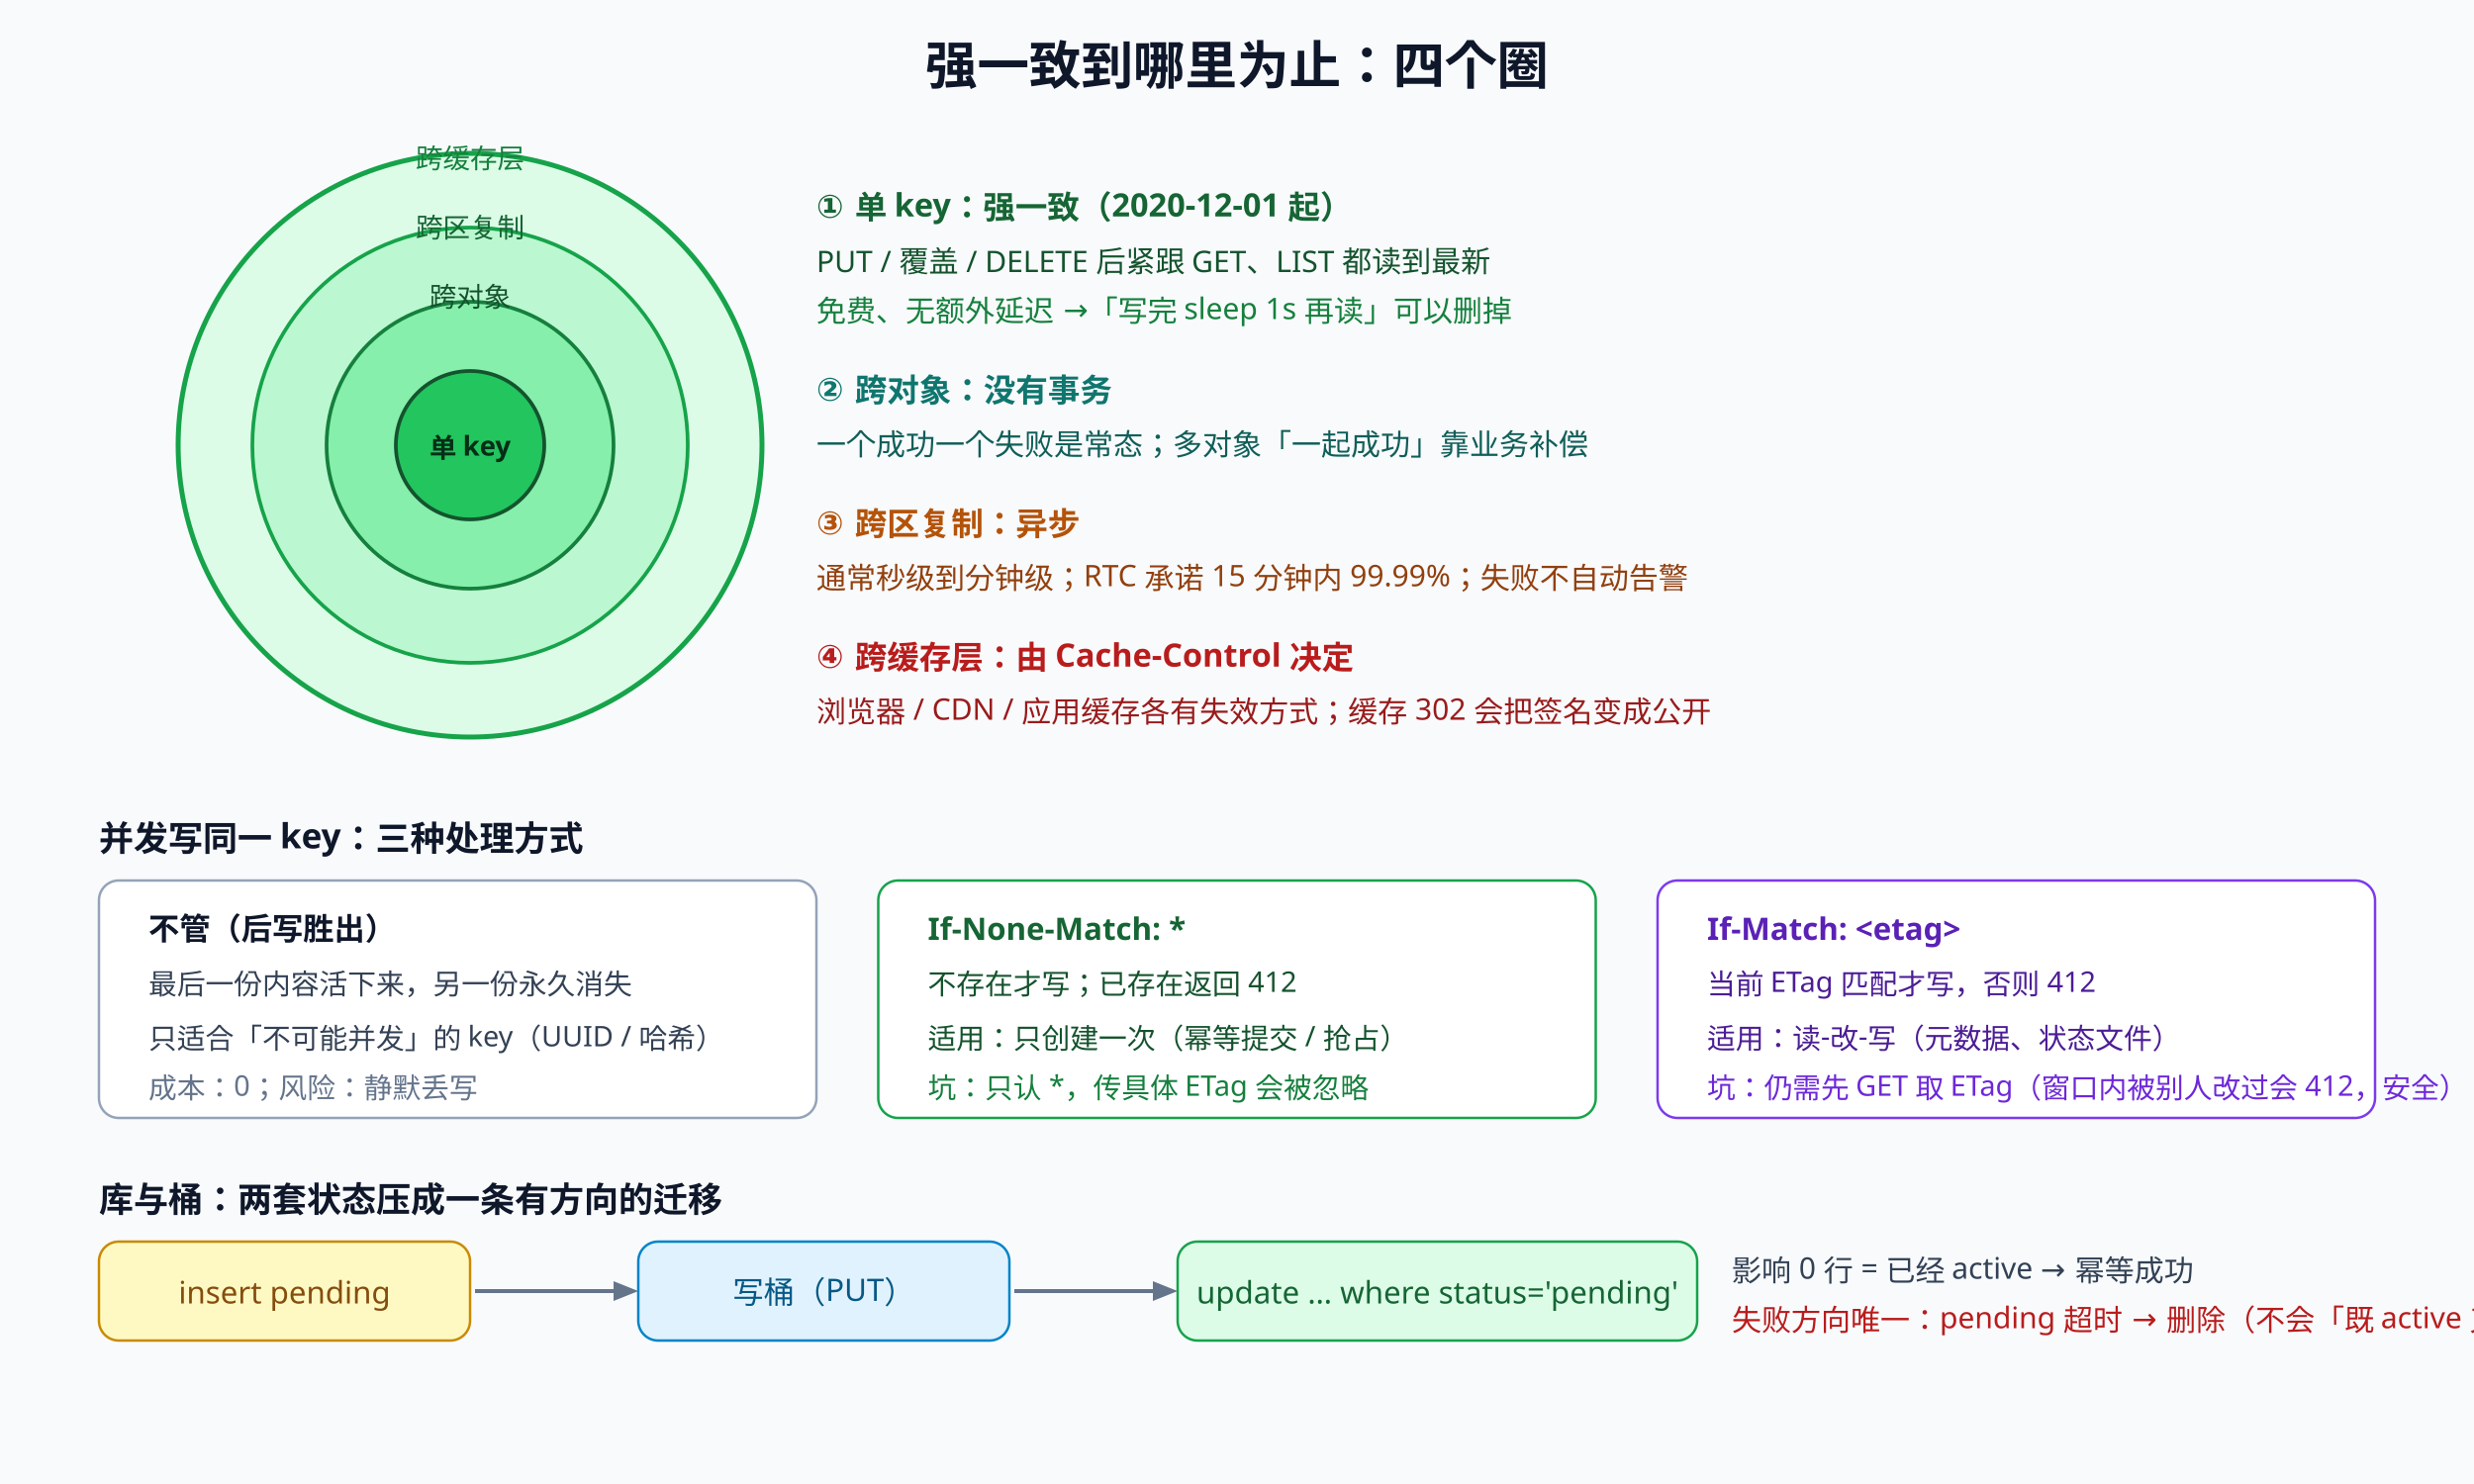
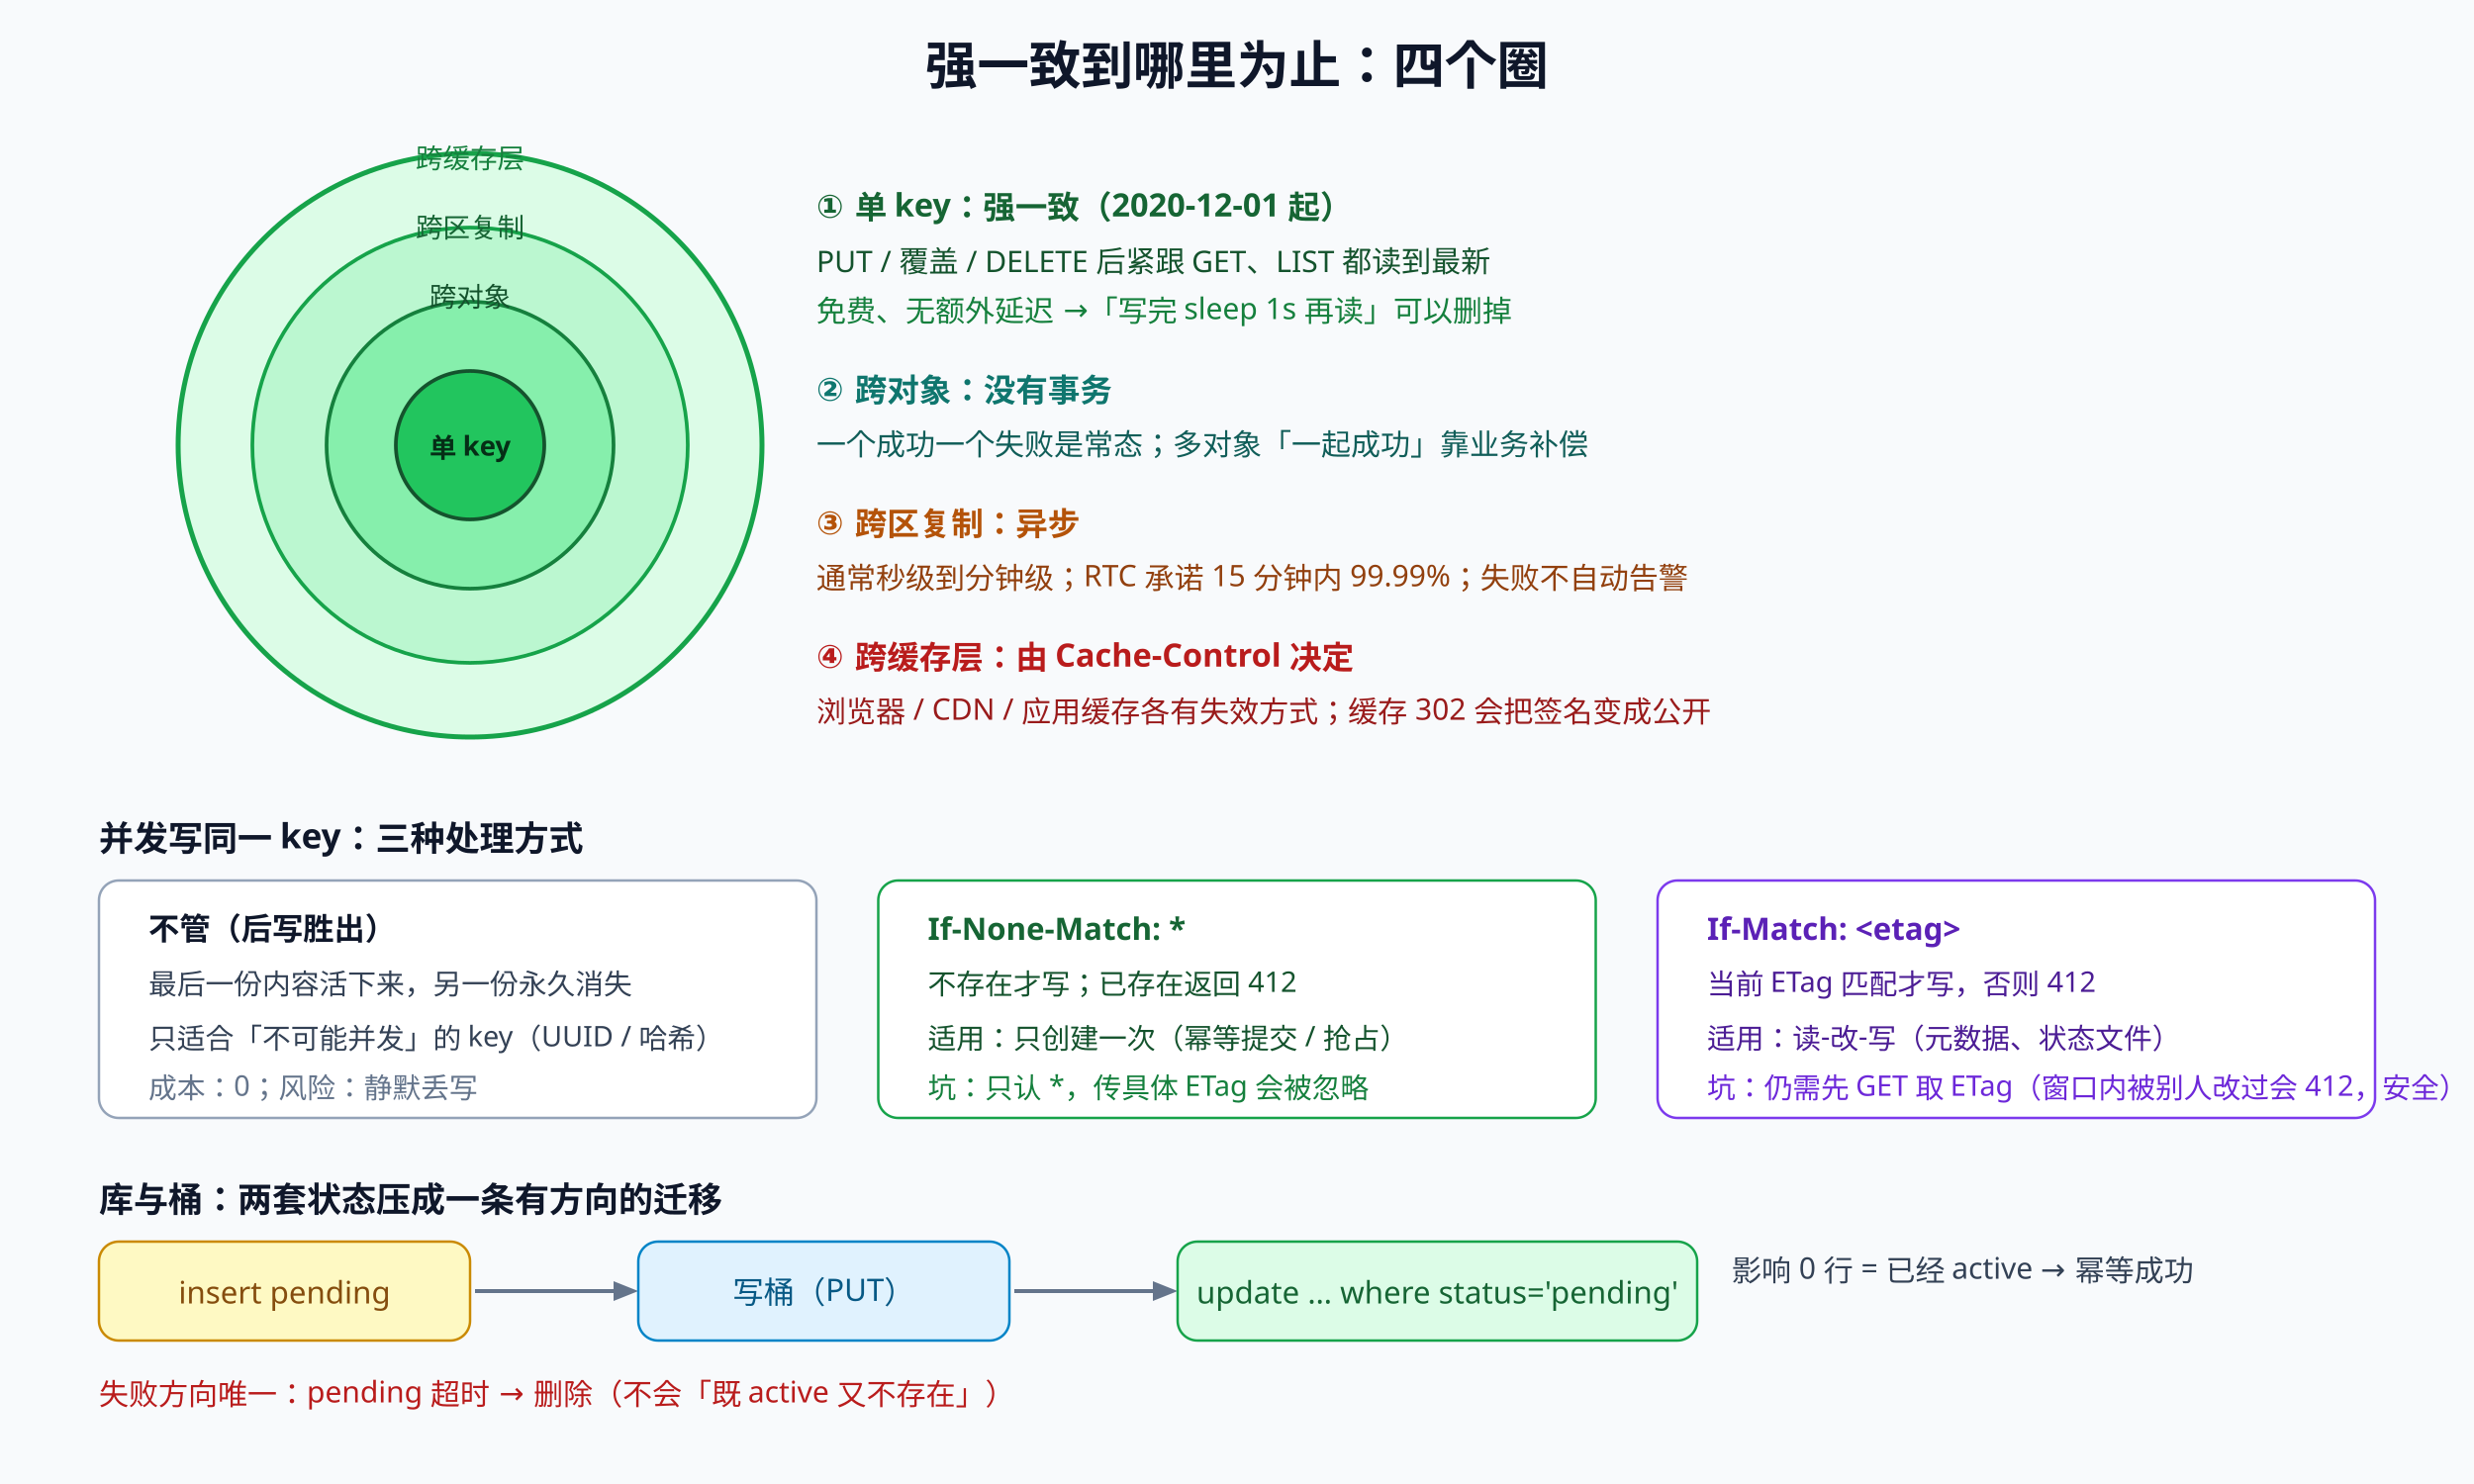
<svg xmlns="http://www.w3.org/2000/svg" viewBox="0 0 1000 600" width="1000" height="600" role="img" aria-label="一致性的四个圈、条件写与两套状态">
  <rect x="0" y="0" width="1000" height="600" fill="#f8fafc" />
  <text x="500" y="34" text-anchor="middle" font-family="PingFang SC, Microsoft YaHei, sans-serif" font-size="21" font-weight="700" fill="#0f172a">强一致到哪里为止：四个圈</text>
  <g font-family="PingFang SC, Microsoft YaHei, sans-serif">
    <circle cx="190" cy="180" r="118" fill="#dcfce7" stroke="#16a34a" stroke-width="2" />
    <circle cx="190" cy="180" r="88" fill="#bbf7d0" stroke="#16a34a" stroke-width="1.5" />
    <circle cx="190" cy="180" r="58" fill="#86efac" stroke="#15803d" stroke-width="1.5" />
    <circle cx="190" cy="180" r="30" fill="#22c55e" stroke="#14532d" stroke-width="1.5" />
    <text x="190" y="185" text-anchor="middle" font-size="11" font-weight="700" fill="#052e16">单 key</text>
    <text x="190" y="124" text-anchor="middle" font-size="11" fill="#14532d">跨对象</text>
    <text x="190" y="96" text-anchor="middle" font-size="11" fill="#166534">跨区复制</text>
    <text x="190" y="68" text-anchor="middle" font-size="11" fill="#15803d">跨缓存层</text>
    <text x="330" y="88" font-size="13" font-weight="700" fill="#166534">① 单 key：强一致（2020-12-01 起）</text>
    <text x="330" y="110" font-size="12" fill="#14532d">PUT / 覆盖 / DELETE 后紧跟 GET、LIST 都读到最新</text>
    <text x="330" y="130" font-size="12" fill="#15803d">免费、无额外延迟 →「写完 sleep 1s 再读」可以删掉</text>
    <text x="330" y="162" font-size="13" font-weight="700" fill="#0f766e">② 跨对象：没有事务</text>
    <text x="330" y="184" font-size="12" fill="#115e59">一个成功一个失败是常态；多对象「一起成功」靠业务补偿</text>
    <text x="330" y="216" font-size="13" font-weight="700" fill="#b45309">③ 跨区复制：异步</text>
    <text x="330" y="238" font-size="12" fill="#92400e">通常秒级到分钟级；RTC 承诺 15 分钟内 99.99%；失败不自动告警</text>
    <text x="330" y="270" font-size="13" font-weight="700" fill="#b91c1c">④ 跨缓存层：由 Cache-Control 决定</text>
    <text x="330" y="292" font-size="12" fill="#991b1b">浏览器 / CDN / 应用缓存各有失效方式；缓存 302 会把签名变成公开</text>
  </g>
  <g font-family="PingFang SC, Microsoft YaHei, sans-serif">
    <text x="40" y="344" font-size="14" font-weight="700" fill="#0f172a">并发写同一 key：三种处理方式</text>
    <rect x="40" y="356" width="290" height="96" rx="8" fill="#ffffff" stroke="#94a3b8" />
    <text x="60" y="380" font-size="12.5" font-weight="700" fill="#0f172a">不管（后写胜出）</text>
    <text x="60" y="402" font-size="11.5" fill="#334155">最后一份内容活下来，另一份永久消失</text>
    <text x="60" y="424" font-size="11.5" fill="#334155">只适合「不可能并发」的 key（UUID / 哈希）</text>
    <text x="60" y="444" font-size="11.5" fill="#64748b">成本：0；风险：静默丢写</text>
    <rect x="355" y="356" width="290" height="96" rx="8" fill="#ffffff" stroke="#16a34a" />
    <text x="375" y="380" font-size="12.5" font-weight="700" fill="#166534">If-None-Match: *</text>
    <text x="375" y="402" font-size="11.5" fill="#14532d">不存在才写；已存在返回 412</text>
    <text x="375" y="424" font-size="11.5" fill="#14532d">适用：只创建一次（幂等提交 / 抢占）</text>
    <text x="375" y="444" font-size="11.5" fill="#15803d">坑：只认 *，传具体 ETag 会被忽略</text>
    <rect x="670" y="356" width="290" height="96" rx="8" fill="#ffffff" stroke="#7c3aed" />
    <text x="690" y="380" font-size="12.5" font-weight="700" fill="#5b21b6">If-Match: &lt;etag&gt;</text>
    <text x="690" y="402" font-size="11.5" fill="#4c1d95">当前 ETag 匹配才写，否则 412</text>
    <text x="690" y="424" font-size="11.5" fill="#4c1d95">适用：读-改-写（元数据、状态文件）</text>
    <text x="690" y="444" font-size="11.5" fill="#6d28d9">坑：仍需先 GET 取 ETag（窗口内被别人改过会 412，安全）</text>
  </g>
  <g font-family="PingFang SC, Microsoft YaHei, sans-serif">
    <text x="40" y="490" font-size="14" font-weight="700" fill="#0f172a">库与桶：两套状态压成一条有方向的迁移</text>
    <rect x="40" y="502" width="150" height="40" rx="8" fill="#fef9c3" stroke="#ca8a04" />
    <text x="115" y="527" text-anchor="middle" font-size="12.5" fill="#854d0e">insert pending</text>
    <line x1="192" y1="522" x2="248" y2="522" stroke="#64748b" stroke-width="1.6" />
    <polygon points="248,518 258,522 248,526" fill="#64748b" />
    <rect x="258" y="502" width="150" height="40" rx="8" fill="#e0f2fe" stroke="#0284c7" />
    <text x="333" y="527" text-anchor="middle" font-size="12.5" fill="#075985">写桶（PUT）</text>
    <line x1="410" y1="522" x2="466" y2="522" stroke="#64748b" stroke-width="1.6" />
    <polygon points="466,518 476,522 466,526" fill="#64748b" />
    <rect x="476" y="502" width="210" height="40" rx="8" fill="#dcfce7" stroke="#16a34a" />
    <text x="581" y="527" text-anchor="middle" font-size="12.5" fill="#166534">update … where status='pending'</text>
    <text x="700" y="518" font-size="12" fill="#334155">影响 0 行 = 已经 active → 幂等成功</text>
-     <text x="700" y="538" font-size="12" fill="#b91c1c">失败方向唯一：pending 超时 → 删除（不会「既 active 又不存在」）</text>
+     <text x="40" y="568" font-size="12" fill="#b91c1c">失败方向唯一：pending 超时 → 删除（不会「既 active 又不存在」）</text>
  </g>
</svg>
